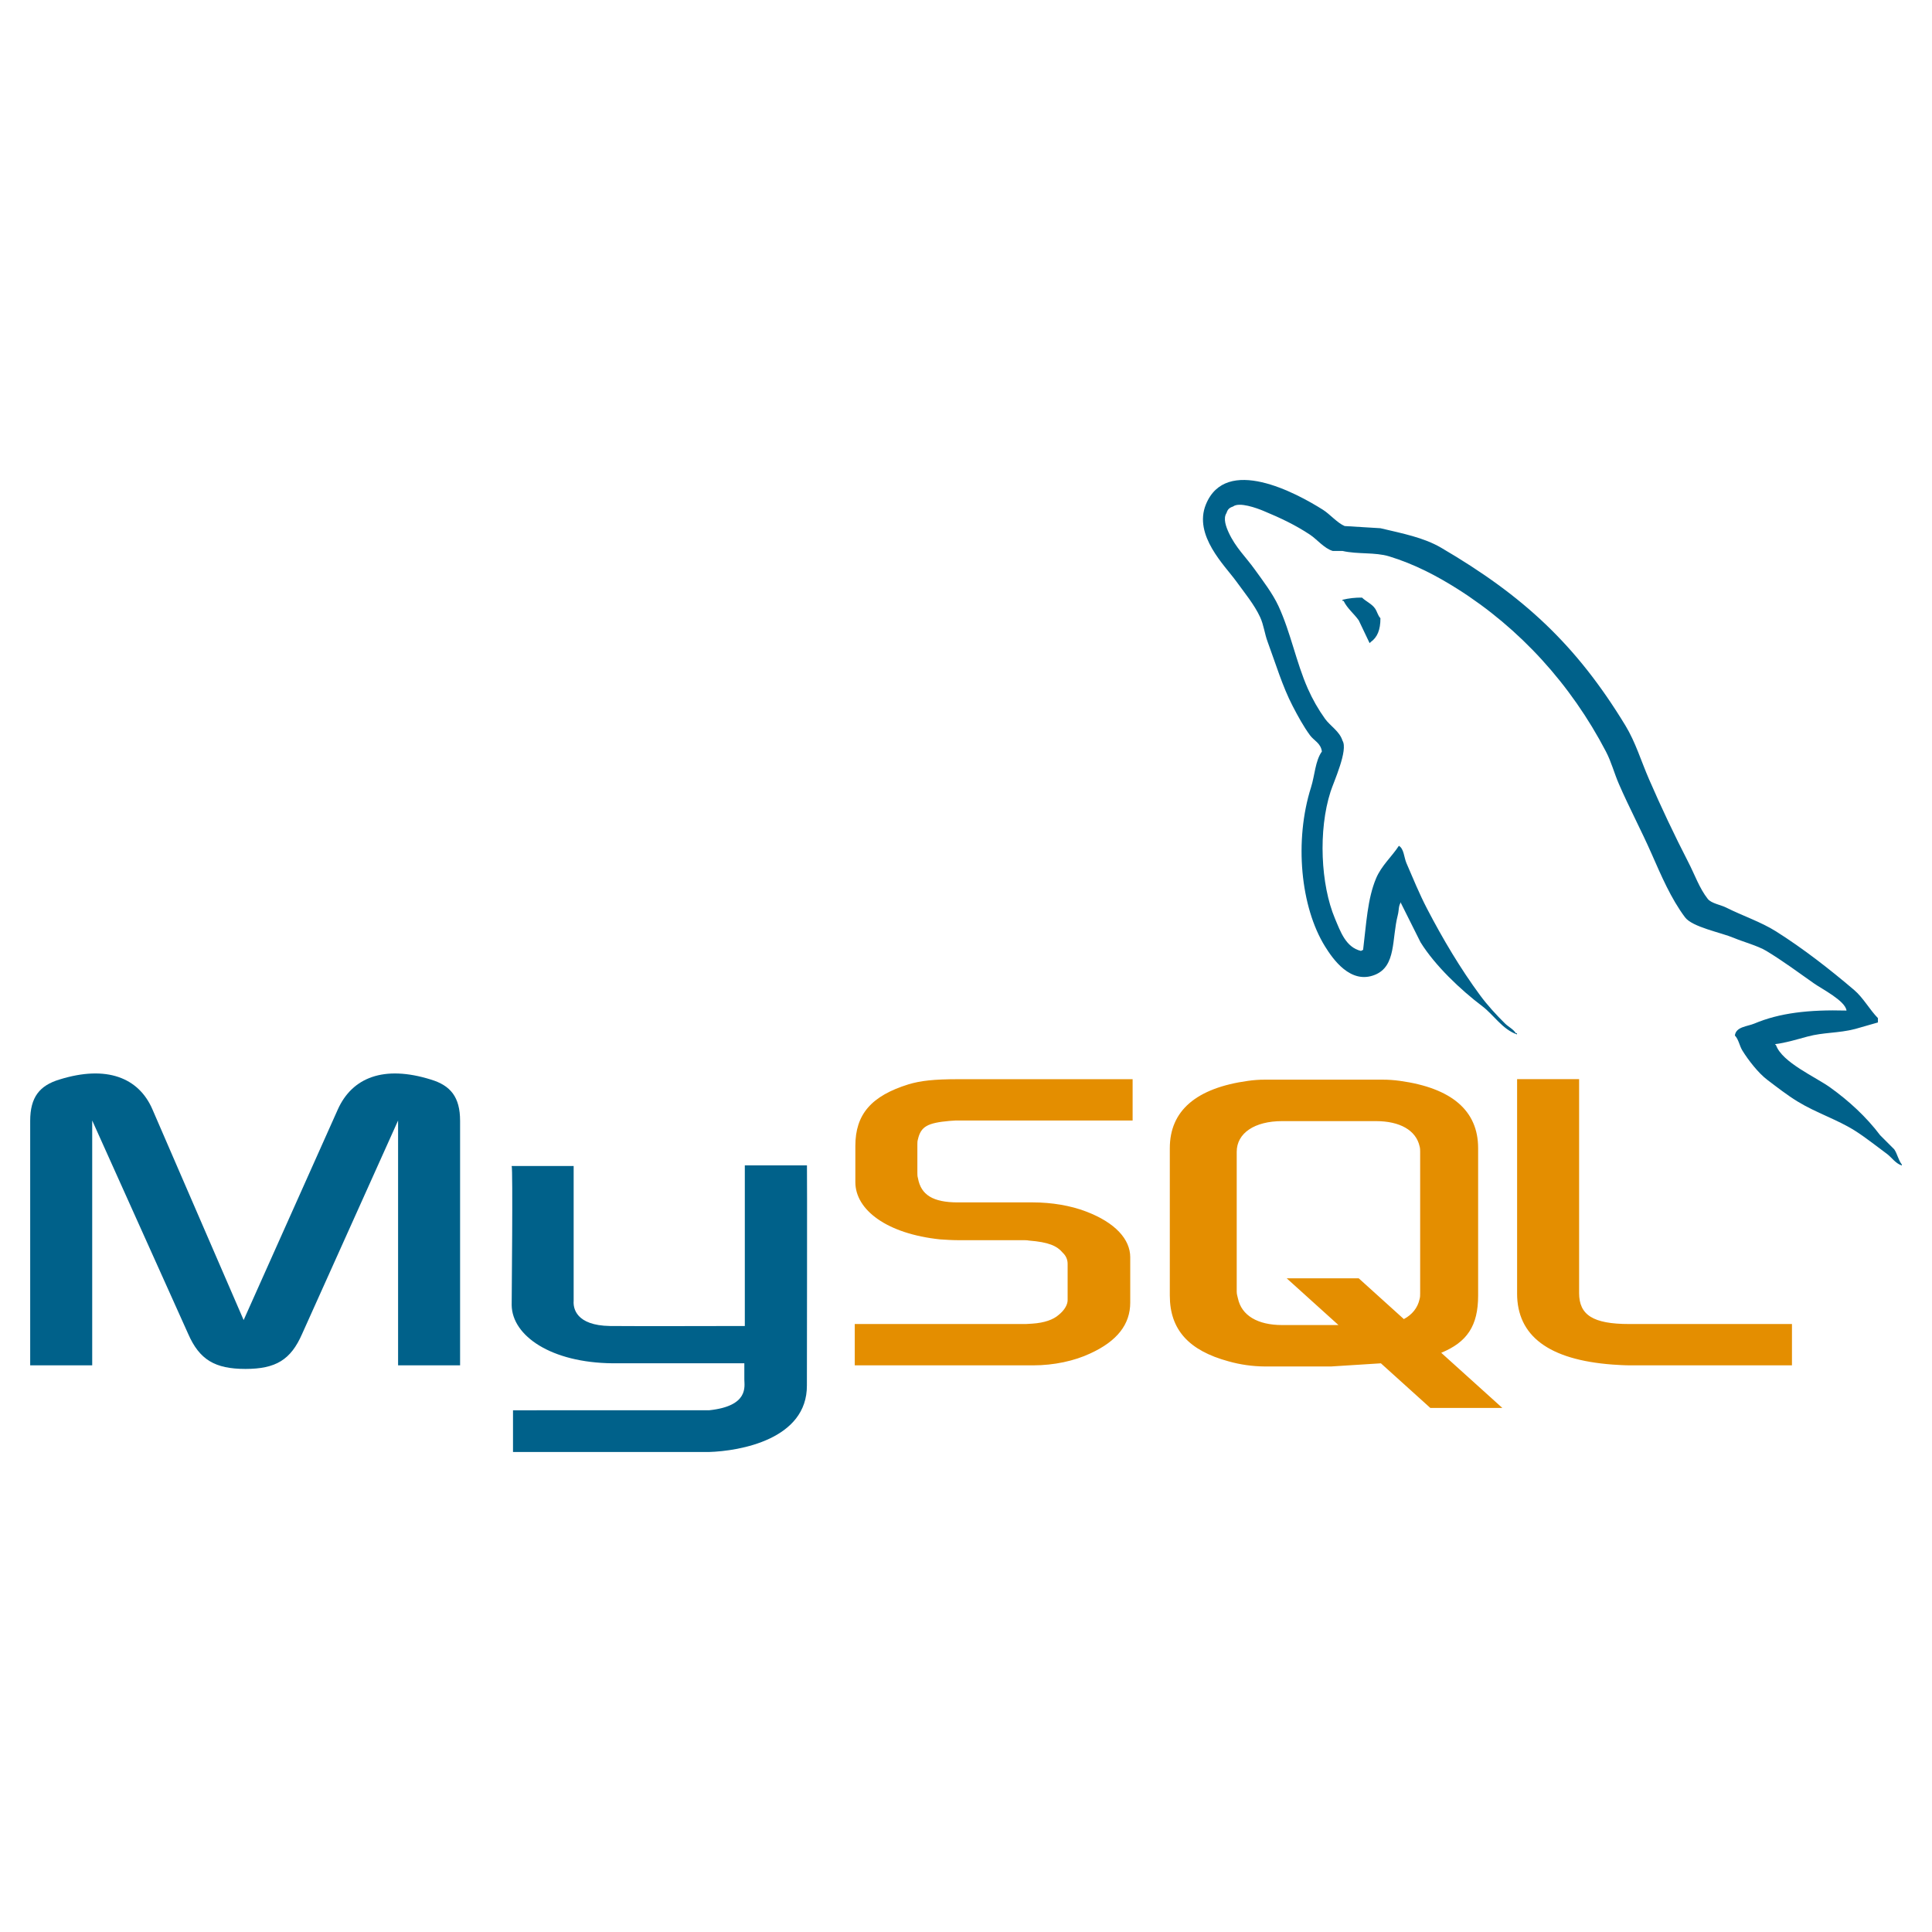
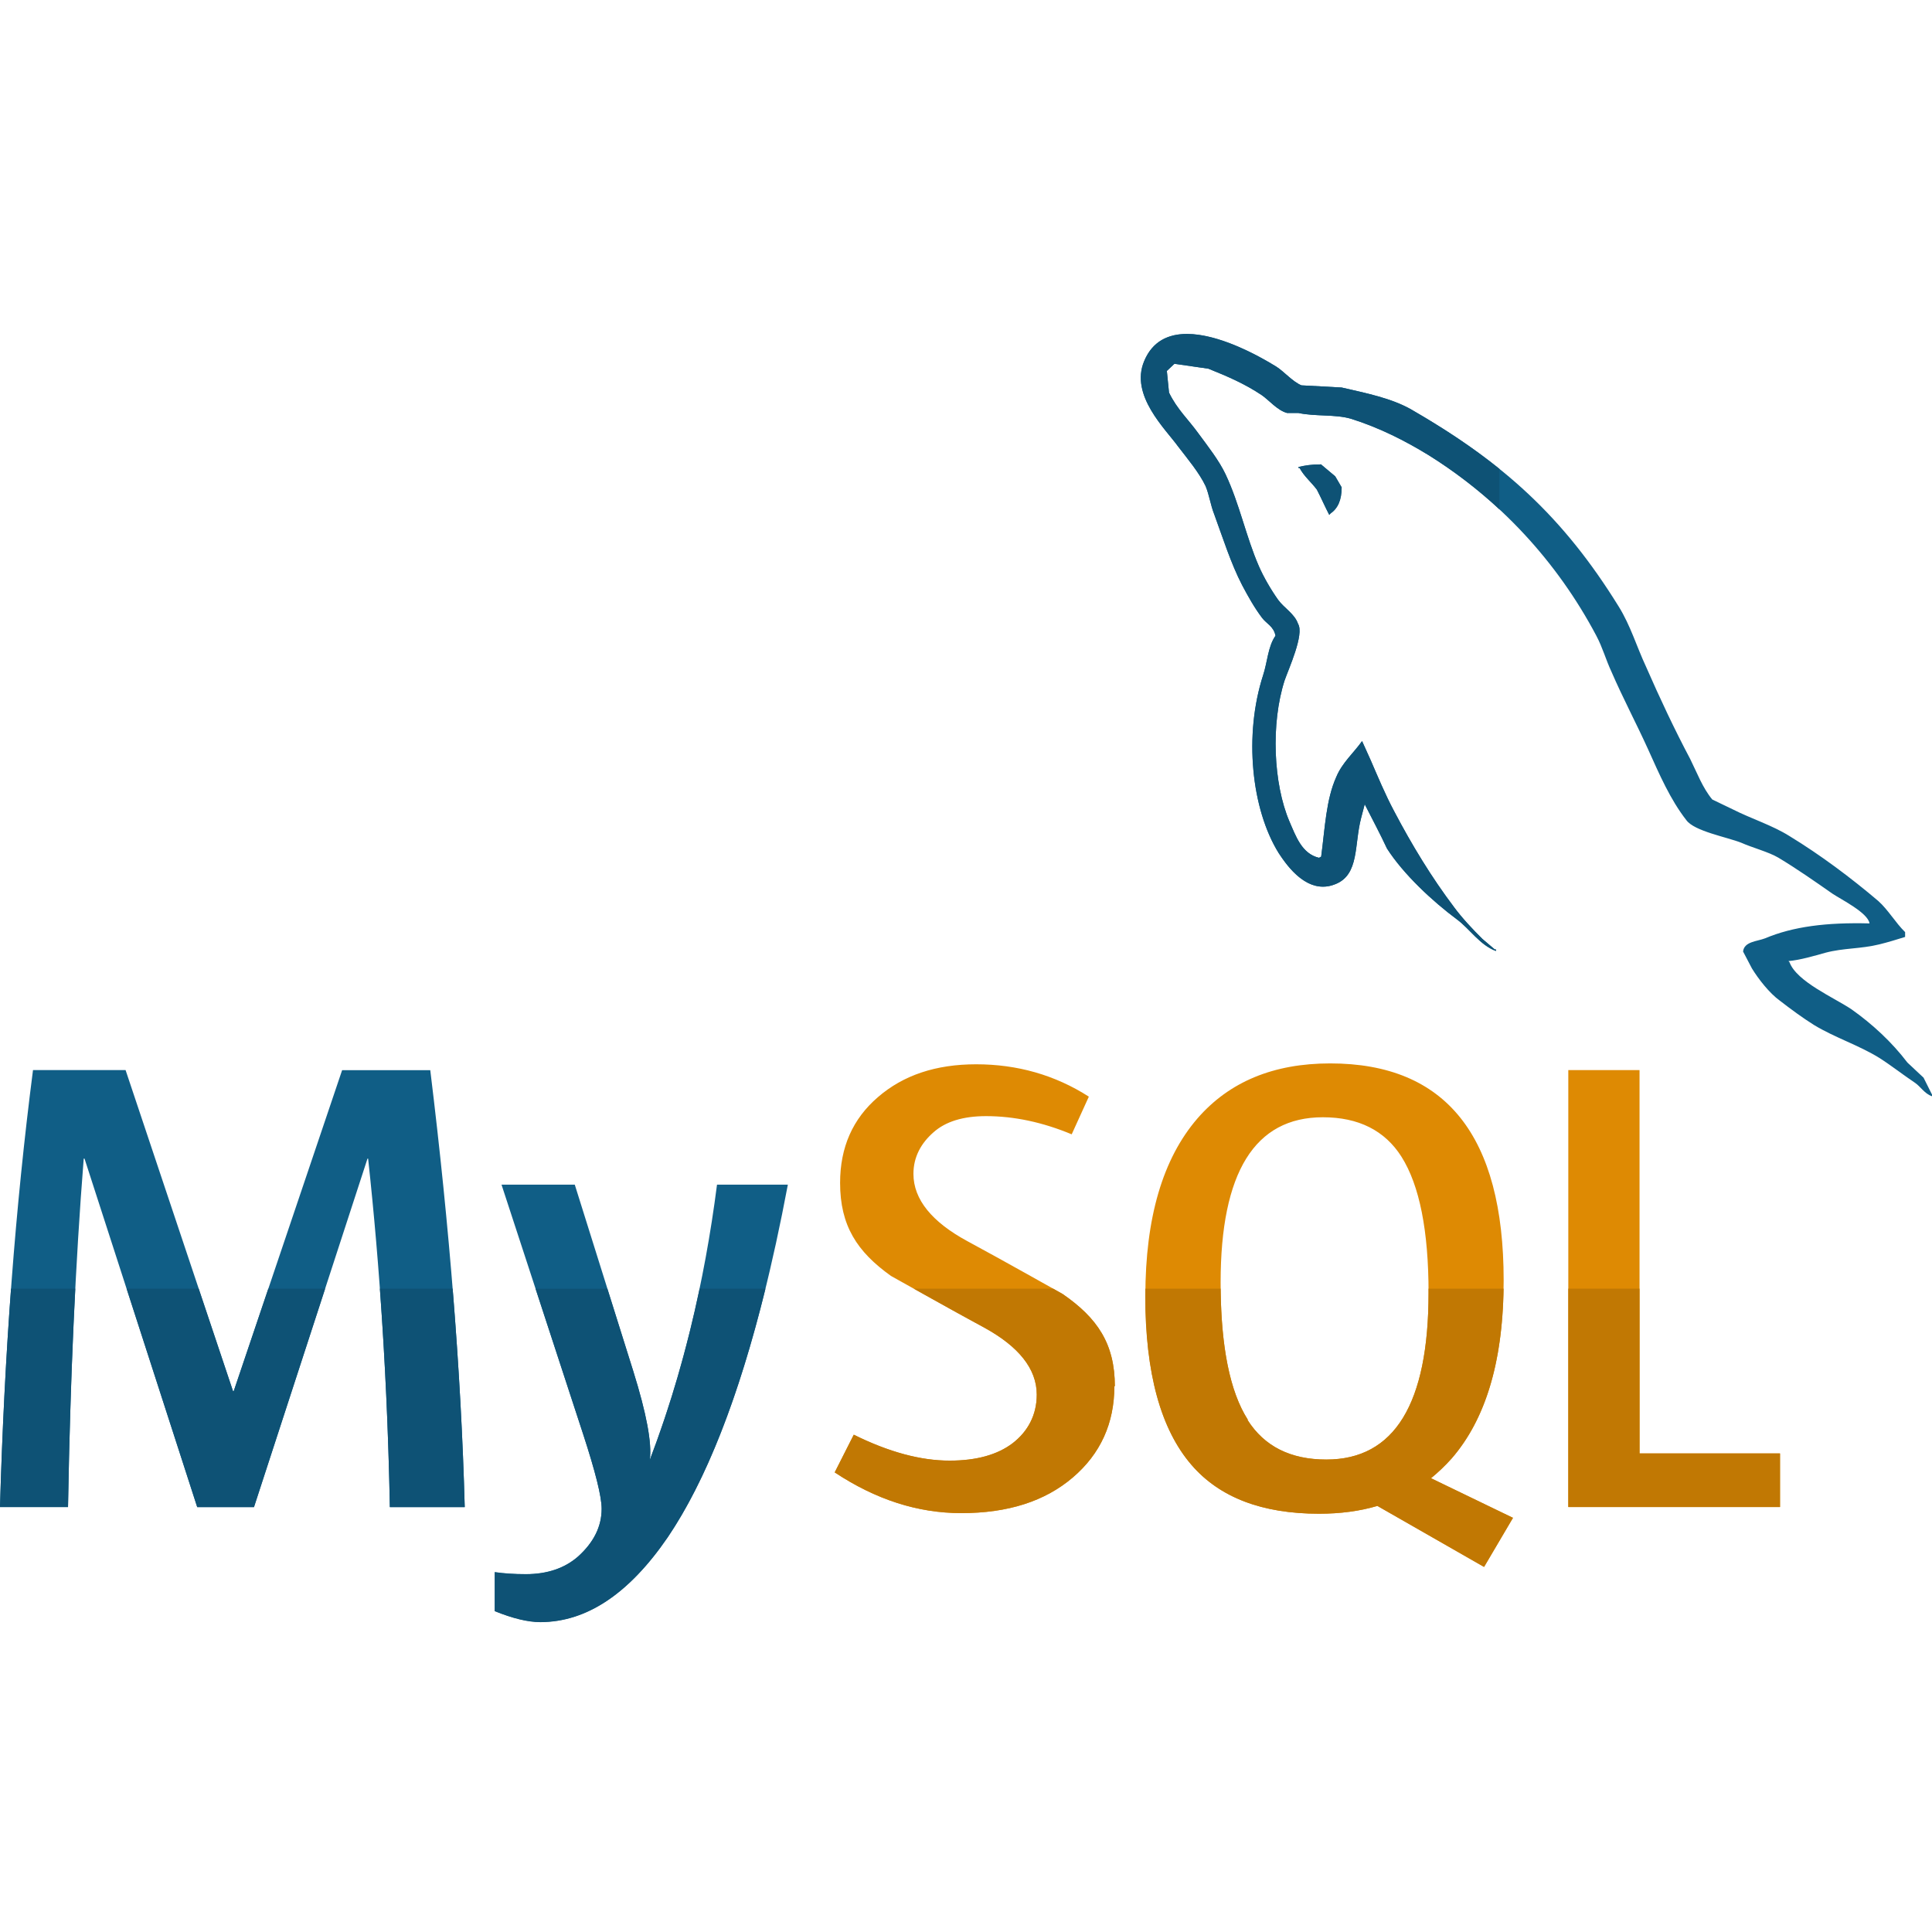
- <svg xmlns="http://www.w3.org/2000/svg" viewBox="0 0 128 128">
-   <path fill="#00618A" d="M2.001 90.458h4.108V74.235l6.36 14.143c.75 1.712 1.777 2.317 3.792 2.317s3.003-.605 3.753-2.317l6.36-14.143v16.223h4.108V74.262c0-1.58-.632-2.345-1.936-2.739-3.121-.974-5.215-.131-6.163 1.976l-6.241 13.958-6.043-13.959c-.909-2.106-3.042-2.949-6.163-1.976C2.632 71.917 2 72.681 2 74.261v16.197zm31.898-13.206h4.107v8.938c-.038.485.156 1.625 2.406 1.661 1.148.018 8.862 0 8.934 0V77.208h4.117c.019 0-.004 14.514-.004 14.574.022 3.58-4.441 4.357-6.499 4.417H33.988v-2.764c.022 0 12.963.003 12.995-.001 2.645-.279 2.332-1.593 2.331-2.035v-1.078h-8.731c-4.062-.037-6.65-1.81-6.683-3.85-.002-.187.089-9.129-.001-9.219z" />
-   <path fill="#E48E00" d="M56.63 90.458h11.812c1.383 0 2.727-.289 3.793-.789 1.777-.816 2.646-1.922 2.646-3.372v-3.002c0-1.185-.987-2.292-2.923-3.028-1.027-.396-2.292-.605-3.517-.605h-4.978c-1.659 0-2.449-.5-2.646-1.606-.039-.132-.039-.237-.039-.369v-1.87c0-.105 0-.211.039-.342.197-.843.632-1.08 2.094-1.212l.395-.026h11.733v-2.738H63.504c-1.659 0-2.528.105-3.318.342-2.449.764-3.517 1.975-3.517 4.082v2.396c0 1.844 2.095 3.424 5.61 3.793.396.025.79.053 1.185.053h4.267c.158 0 .316 0 .435.025 1.304.105 1.856.343 2.252.816a.98.98 0 01.315.737v2.397c0 .289-.197.658-.592.974-.355.316-.948.527-1.738.58l-.435.026H56.63v2.738zm43.881-4.766c0 2.817 2.094 4.397 6.32 4.714.395.026.79.052 1.185.052h10.706V87.72h-10.784c-2.41 0-3.318-.606-3.318-2.055V71.497h-4.108v14.195zm-23.008.142v-9.765c0-2.48 1.742-3.985 5.186-4.46a7.8 7.8 0 011.108-.079h7.799c.396 0 .752.026 1.147.079 3.444.475 5.187 1.979 5.187 4.46v9.765c0 2.014-.74 3.09-2.445 3.792l4.048 3.653h-4.771l-3.274-2.956-3.296.209h-4.395a9.075 9.075 0 01-2.414-.343c-2.613-.712-3.88-2.085-3.88-4.355zm4.434-.237c0 .132.039.265.079.423.237 1.135 1.307 1.768 2.929 1.768h3.732l-3.428-3.095h4.771l2.989 2.7c.552-.295.914-.743 1.041-1.32.039-.132.039-.264.039-.396v-9.368c0-.105 0-.238-.039-.37-.238-1.056-1.307-1.662-2.89-1.662h-6.216c-1.82 0-3.008.792-3.008 2.032v9.288z" />
-   <path fill="#00618A" d="M122.336 66.952c-2.525-.069-4.454.166-6.104.861-.469.198-1.216.203-1.292.79.257.271.297.674.502 1.006.394.637 1.059 1.491 1.652 1.938.647.489 1.315 1.013 2.011 1.437 1.235.754 2.615 1.184 3.806 1.938.701.446 1.397 1.006 2.082 1.509.339.247.565.634 1.006.789v-.071c-.231-.294-.291-.698-.503-1.006l-.934-.934c-.913-1.212-2.071-2.275-3.304-3.159-.982-.705-3.18-1.658-3.59-2.801l-.072-.071c.696-.079 1.512-.331 2.154-.503 1.08-.29 2.045-.215 3.16-.503l1.508-.432v-.286c-.563-.578-.966-1.344-1.58-1.867-1.607-1.369-3.363-2.737-5.17-3.879-1.002-.632-2.241-1.043-3.304-1.579-.356-.181-.984-.274-1.221-.575-.559-.711-.862-1.612-1.293-2.441a93.068 93.068 0 01-2.585-5.458c-.544-1.245-.9-2.473-1.579-3.59-3.261-5.361-6.771-8.597-12.208-11.777-1.157-.677-2.55-.943-4.021-1.292l-2.37-.144c-.481-.201-.983-.791-1.436-1.077-1.802-1.138-6.422-3.613-7.756-.358-.842 2.054 1.26 4.058 2.011 5.099.527.73 1.203 1.548 1.58 2.369.248.54.29 1.081.503 1.652.521 1.406.976 2.937 1.651 4.236.341.658.718 1.351 1.149 1.939.264.36.718.52.789 1.077-.443.62-.469 1.584-.718 2.369-1.122 3.539-.699 7.938.934 10.557.501.805 1.681 2.529 3.303 1.867 1.419-.578 1.103-2.369 1.509-3.95.092-.357.035-.621.215-.861v.072l1.293 2.585c.957 1.541 2.654 3.15 4.093 4.237.746.563 1.334 1.538 2.298 1.867v-.073h-.071c-.188-.291-.479-.411-.719-.646-.562-.551-1.187-1.235-1.651-1.867-1.309-1.776-2.465-3.721-3.519-5.745-.503-.966-.94-2.032-1.364-3.016-.164-.379-.162-.953-.502-1.148-.466.72-1.149 1.303-1.509 2.154-.574 1.36-.648 3.019-.861 4.739l-.144.071c-1.001-.241-1.352-1.271-1.724-2.154-.94-2.233-1.115-5.83-.287-8.401.214-.666 1.181-2.761.789-3.376-.187-.613-.804-.967-1.148-1.437a11.222 11.222 0 01-1.149-2.011c-.77-1.741-1.129-3.696-1.938-5.457-.388-.842-1.042-1.693-1.58-2.441-.595-.83-1.262-1.44-1.724-2.442-.164-.356-.387-.927-.144-1.293.077-.247.188-.35.432-.431.416-.321 1.576.107 2.01.287 1.152.479 2.113.934 3.089 1.58.468.311.941.911 1.508 1.077h.646c1.011.232 2.144.071 3.088.358 1.67.508 3.166 1.297 4.524 2.155 4.139 2.614 7.522 6.334 9.838 10.772.372.715.534 1.396.861 2.154.662 1.528 1.496 3.101 2.154 4.596.657 1.491 1.298 2.996 2.227 4.237.488.652 2.374 1.002 3.231 1.364.601.254 1.585.519 2.154.861 1.087.656 2.141 1.437 3.16 2.155.509.362 2.076 1.149 2.154 1.798zM90.237 39.593a5.124 5.124 0 00-1.293.144v.071h.072c.251.517.694.849 1.005 1.293l.719 1.508.071-.071c.445-.313.648-.814.646-1.58-.179-.188-.205-.423-.359-.646-.204-.3-.602-.468-.861-.719z" />
+ <svg xmlns="http://www.w3.org/2000/svg" enable-background="new 0 0 24 24" viewBox="0 0 24 24">
+   <path fill="#105E86" d="M6.532,19.554c-0.146,0-0.276-0.009-0.386-0.025v0.484c0.226,0.091,0.413,0.136,0.566,0.136c0.573,0,1.101-0.35,1.583-1.054c0.616-0.91,1.114-2.371,1.492-4.379h-0.88c-0.158,1.233-0.436,2.375-0.835,3.42c0.028-0.209-0.041-0.576-0.205-1.102L7.14,14.716H6.23l1.014,3.099c0.152,0.466,0.23,0.776,0.23,0.927c0,0.22-0.098,0.418-0.295,0.595C7.015,19.479,6.8,19.554,6.532,19.554L6.532,19.554z" />
+   <polygon fill="#DE8A03" points="19.482 13.293 19.482 18.721 22.112 18.721 22.112 18.055 20.367 18.055 20.367 13.293 19.482 13.293" />
+   <path fill="#105E86" d="M1.04,14.393h0.01l1.4,4.329h0.705l1.41-4.329h0.008c0.147,1.355,0.24,2.796,0.27,4.329H5.77h0.003c-0.044-1.639-0.186-3.451-0.428-5.428H4.25l-1.347,3.989H2.895L1.56,13.293H0.41C0.192,14.981,0.055,16.792,0,18.721h0.845C0.872,17.135,0.937,15.691,1.04,14.393L1.04,14.393z" />
+   <path fill="#DE8A03" d="M18.679 15.906c0-1.797-.718-2.696-2.155-2.696-.704 0-1.254.228-1.65.685-.43.499-.646 1.233-.646 2.204 0 .954.19 1.655.575 2.1.349.404.877.605 1.583.605.264 0 .506-.032.725-.097l1.325.758.36-.611h-.003l-1.016-.491c.09-.074.177-.156.256-.245C18.464 17.621 18.679 16.883 18.679 15.906L18.679 15.906zM16.476 18.131c-.445 0-.77-.164-.978-.491l.002-.005c-.225-.353-.337-.923-.337-1.704 0-1.367.424-2.052 1.27-2.052.443 0 .77.164.977.491.224.355.336.919.336 1.691C17.746 17.439 17.322 18.131 16.476 18.131L16.476 18.131zM13.2 16.074c0 0-.794-.447-1.187-.658-.432-.235-.666-.513-.666-.834 0-.21.095-.381.248-.515.152-.136.371-.202.654-.202.349 0 .704.076 1.064.226l.213-.468c-.42-.269-.888-.402-1.4-.402-.5 0-.905.135-1.22.408-.313.269-.47.623-.47 1.065 0 .531.21.855.632 1.156 0 0 .776.436 1.163.645.418.23.648.506.648.83 0 .255-.112.459-.3.604-.19.144-.451.216-.783.216-.357 0-.752-.105-1.19-.322l-.237.468c.509.337 1.03.506 1.573.506.581 0 1.04-.148 1.385-.443.344-.294.516-.673.516-1.135l.006.003C13.848 16.693 13.633 16.373 13.2 16.074L13.2 16.074z" />
+   <path fill="#0E5275" d="M9.509,16.008H8.691c-0.156,0.748-0.363,1.458-0.619,2.128c0.028-0.209-0.041-0.576-0.205-1.102l-0.322-1.025H6.653l0.591,1.807c0.152,0.466,0.23,0.776,0.23,0.927c0,0.22-0.098,0.418-0.295,0.595c-0.164,0.143-0.379,0.218-0.647,0.218c-0.146,0-0.276-0.009-0.386-0.025v0.484c0.226,0.091,0.413,0.136,0.566,0.136c0.573,0,1.101-0.35,1.583-1.054C8.77,18.393,9.175,17.363,9.509,16.008L9.509,16.008z" />
+   <polygon fill="#C17803" points="20.367 16.008 19.482 16.008 19.482 18.721 22.112 18.721 22.112 18.055 20.367 18.055 20.367 16.008" />
+   <path fill="#0E5275" d="M0.935,16.008H0.137C0.072,16.884,0.027,17.789,0,18.721h0.845C0.861,17.765,0.891,16.86,0.935,16.008L0.935,16.008z M4.039,16.008H3.333l-0.43,1.274H2.895l-0.427-1.274H1.573l0.877,2.714h0.705L4.039,16.008L4.039,16.008z M5.623,16.008H4.719c0.064,0.871,0.106,1.775,0.124,2.714H5.77h0.003C5.75,17.864,5.7,16.959,5.623,16.008L5.623,16.008z" />
+   <path fill="#C17803" d="M18.678 16.008h-.932c0 .018 0 .036 0 .054 0 1.378-.424 2.069-1.27 2.069-.445 0-.77-.164-.978-.491l.002-.005c-.218-.342-.329-.885-.337-1.627h-.935c0 .03-.001.06-.001.091 0 .954.19 1.655.575 2.1.349.404.877.605 1.583.605.264 0 .506-.032.725-.097l1.325.758.36-.611h-.003l-1.016-.491c.09-.074.177-.156.256-.245C18.449 17.639 18.664 16.934 18.678 16.008L18.678 16.008zM13.082 16.008h-1.731c.261.146.643.359.88.486.418.23.648.506.648.83 0 .255-.112.459-.3.604-.19.144-.451.216-.783.216-.357 0-.752-.105-1.19-.322l-.237.468c.509.337 1.03.506 1.573.506.581 0 1.04-.148 1.385-.443.344-.294.516-.673.516-1.135l.006.003c0-.528-.215-.847-.648-1.146C13.2 16.074 13.155 16.049 13.082 16.008L13.082 16.008z" />
+   <path fill="#105E86" d="M16.406,5.769c-0.115,0-0.194,0.013-0.275,0.032v0.013h0.014c0.054,0.102,0.146,0.177,0.214,0.268c0.054,0.104,0.1,0.21,0.154,0.314l0.013-0.015c0.094-0.065,0.141-0.169,0.141-0.327l-0.08-0.137l-0.18-0.151L16.406,5.769L16.406,5.769z" />
+   <path fill="#105E86" d="M23.695,13.2c-0.194-0.255-0.435-0.478-0.695-0.662c-0.214-0.144-0.682-0.344-0.77-0.585l-0.013-0.014c0.146-0.013,0.32-0.065,0.46-0.104c0.227-0.06,0.435-0.046,0.67-0.104c0.106-0.026,0.213-0.059,0.319-0.092v-0.06c-0.12-0.117-0.21-0.277-0.334-0.387c-0.34-0.289-0.717-0.571-1.104-0.807c-0.21-0.132-0.476-0.216-0.697-0.328l-0.26-0.125c-0.12-0.143-0.19-0.333-0.275-0.504c-0.192-0.361-0.38-0.761-0.547-1.143c-0.12-0.257-0.193-0.512-0.34-0.749c-0.69-1.116-1.437-1.792-2.586-2.454c-0.247-0.137-0.543-0.196-0.856-0.268c-0.167-0.008-0.334-0.02-0.5-0.027c-0.11-0.046-0.216-0.171-0.31-0.231c-0.38-0.235-1.364-0.746-1.644-0.07c-0.18,0.426,0.267,0.846,0.423,1.063c0.115,0.15,0.26,0.322,0.34,0.49c0.047,0.115,0.06,0.231,0.107,0.35c0.106,0.289,0.207,0.611,0.347,0.881c0.073,0.138,0.153,0.281,0.247,0.405c0.054,0.073,0.146,0.106,0.167,0.223c-0.094,0.134-0.1,0.328-0.154,0.491c-0.24,0.743-0.146,1.662,0.194,2.209c0.107,0.163,0.362,0.525,0.703,0.386c0.3-0.117,0.234-0.491,0.32-0.819l0.048-0.184v0.015c0.094,0.185,0.188,0.36,0.274,0.545c0.206,0.321,0.566,0.655,0.867,0.879c0.16,0.117,0.287,0.321,0.487,0.394v-0.019h-0.015l-0.154-0.131c-0.12-0.118-0.255-0.263-0.35-0.392c-0.28-0.37-0.527-0.777-0.747-1.196c-0.11-0.206-0.202-0.428-0.29-0.631L16.92,9.206c-0.1,0.143-0.247,0.268-0.32,0.445c-0.127,0.282-0.14,0.63-0.188,0.991l-0.027,0.014c-0.214-0.051-0.287-0.268-0.367-0.451c-0.2-0.467-0.233-1.216-0.06-1.753c0.047-0.137,0.247-0.572,0.167-0.702c-0.042-0.125-0.174-0.197-0.247-0.298c-0.087-0.122-0.18-0.281-0.24-0.419c-0.16-0.367-0.24-0.774-0.414-1.142c-0.08-0.17-0.22-0.348-0.334-0.503c-0.127-0.177-0.267-0.302-0.368-0.511l-0.027-0.269l0.094-0.089l0.422,0.061c0.247,0.099,0.455,0.19,0.662,0.328c0.094,0.065,0.195,0.19,0.315,0.222h0.14c0.214,0.046,0.455,0.014,0.655,0.072c0.355,0.112,0.675,0.275,0.962,0.451c0.876,0.546,1.596,1.32,2.085,2.244c0.08,0.151,0.115,0.29,0.188,0.447c0.14,0.324,0.313,0.65,0.455,0.964c0.14,0.31,0.275,0.624,0.476,0.881c0.1,0.137,0.502,0.209,0.682,0.28c0.133,0.06,0.34,0.114,0.46,0.185c0.23,0.138,0.454,0.295,0.67,0.446c0.11,0.074,0.443,0.238,0.463,0.371c-0.535-0.014-0.95,0.039-1.297,0.185c-0.1,0.039-0.26,0.039-0.274,0.164l0.11,0.21c0.08,0.131,0.218,0.308,0.346,0.4c0.14,0.108,0.28,0.212,0.427,0.304c0.26,0.157,0.555,0.25,0.81,0.408c0.145,0.092,0.293,0.209,0.44,0.307c0.073,0.049,0.12,0.137,0.214,0.169v-0.021l-0.105-0.21L23.695,13.2L23.695,13.2z" />
+   <path fill="#0E5275" d="M16.407,5.767l-0.002,0.002c-0.115,0-0.194,0.013-0.275,0.032v0.013h0.014c0.054,0.102,0.146,0.177,0.214,0.268c0.054,0.104,0.1,0.21,0.154,0.314l0.013-0.015c0.094-0.065,0.141-0.169,0.141-0.327l-0.08-0.137L16.407,5.767L16.407,5.767z" />
+   <path fill="#0E5275" d="M14.745,4.148c-0.229,0-0.427,0.088-0.531,0.337c-0.18,0.426,0.267,0.846,0.423,1.063c0.115,0.15,0.26,0.322,0.34,0.49c0.047,0.115,0.06,0.231,0.107,0.35c0.106,0.289,0.207,0.611,0.347,0.881c0.073,0.138,0.153,0.281,0.247,0.405c0.054,0.073,0.146,0.106,0.167,0.223c-0.094,0.134-0.1,0.328-0.154,0.491c-0.24,0.743-0.146,1.662,0.194,2.209c0.09,0.138,0.286,0.417,0.55,0.417c0.049,0,0.1-0.009,0.153-0.031c0.3-0.117,0.234-0.491,0.32-0.819l0.048-0.184v0.015c0.094,0.185,0.188,0.36,0.274,0.545c0.206,0.321,0.566,0.655,0.867,0.879c0.16,0.117,0.287,0.321,0.487,0.394v-0.019h-0.015l-0.154-0.131c-0.12-0.118-0.255-0.263-0.35-0.392c-0.28-0.37-0.527-0.777-0.747-1.196c-0.11-0.206-0.202-0.428-0.29-0.631L16.92,9.206c-0.1,0.143-0.247,0.268-0.32,0.445c-0.127,0.282-0.14,0.63-0.188,0.991l-0.027,0.014c-0.214-0.051-0.287-0.268-0.367-0.451c-0.2-0.467-0.233-1.216-0.06-1.753c0.047-0.137,0.247-0.572,0.167-0.702c-0.042-0.125-0.174-0.197-0.247-0.298c-0.087-0.122-0.18-0.281-0.24-0.419c-0.16-0.367-0.24-0.774-0.414-1.142c-0.08-0.17-0.22-0.348-0.334-0.503c-0.127-0.177-0.267-0.302-0.368-0.511l-0.027-0.269l0.094-0.089l0.422,0.061c0.247,0.099,0.455,0.19,0.662,0.328c0.094,0.065,0.195,0.19,0.315,0.222h0.14c0.214,0.046,0.455,0.014,0.655,0.072c0.355,0.112,0.675,0.275,0.962,0.451c0.315,0.197,0.611,0.423,0.882,0.675V5.825c-0.326-0.263-0.689-0.504-1.104-0.743c-0.247-0.137-0.543-0.196-0.856-0.268c-0.167-0.008-0.334-0.02-0.5-0.027c-0.11-0.046-0.216-0.171-0.31-0.231C15.618,4.407,15.137,4.148,14.745,4.148L14.745,4.148z" />
</svg>
